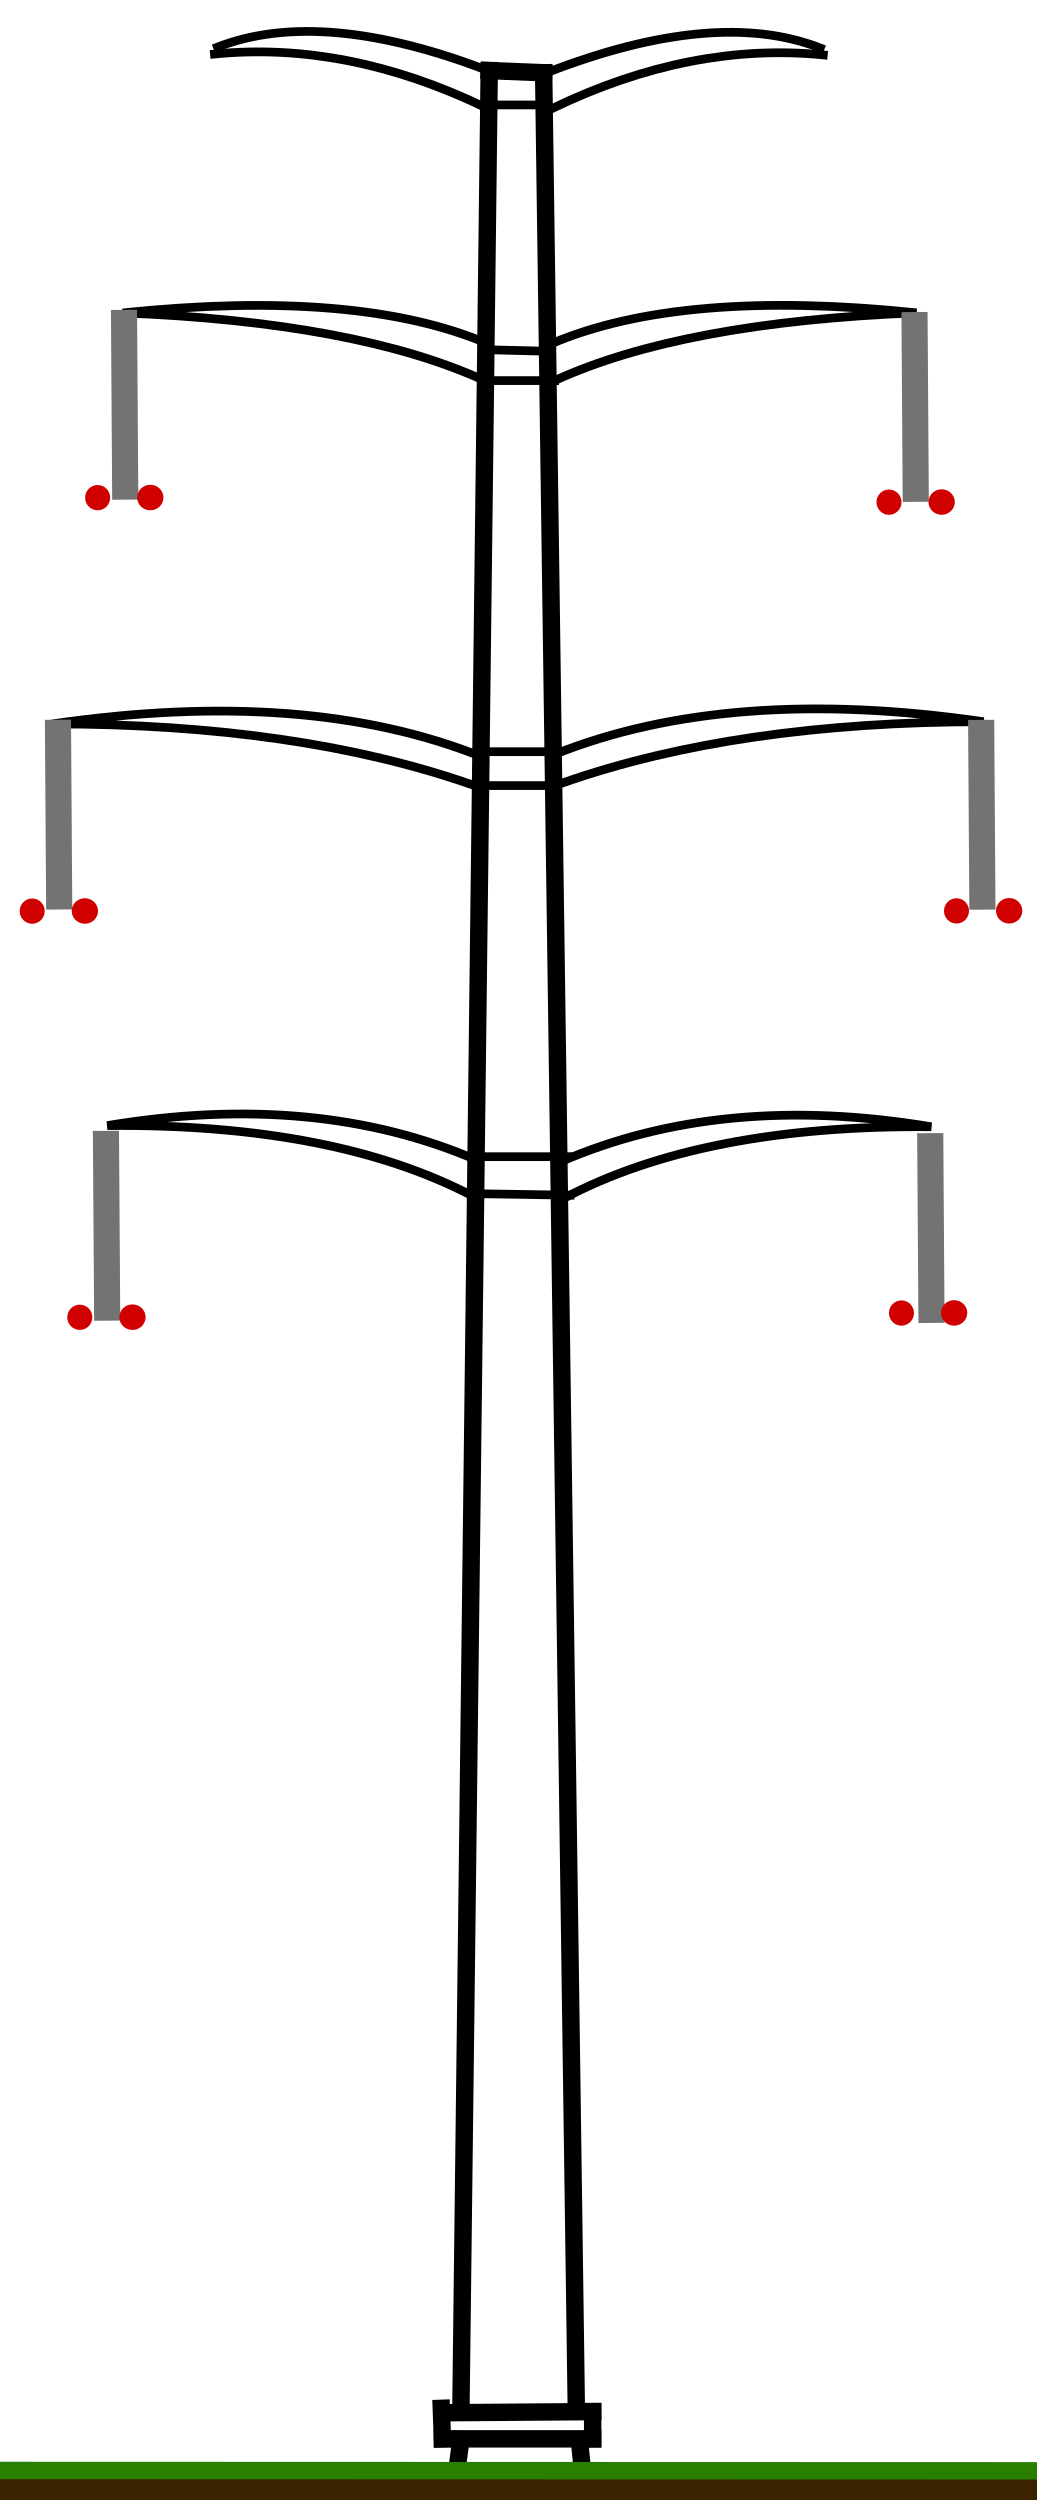
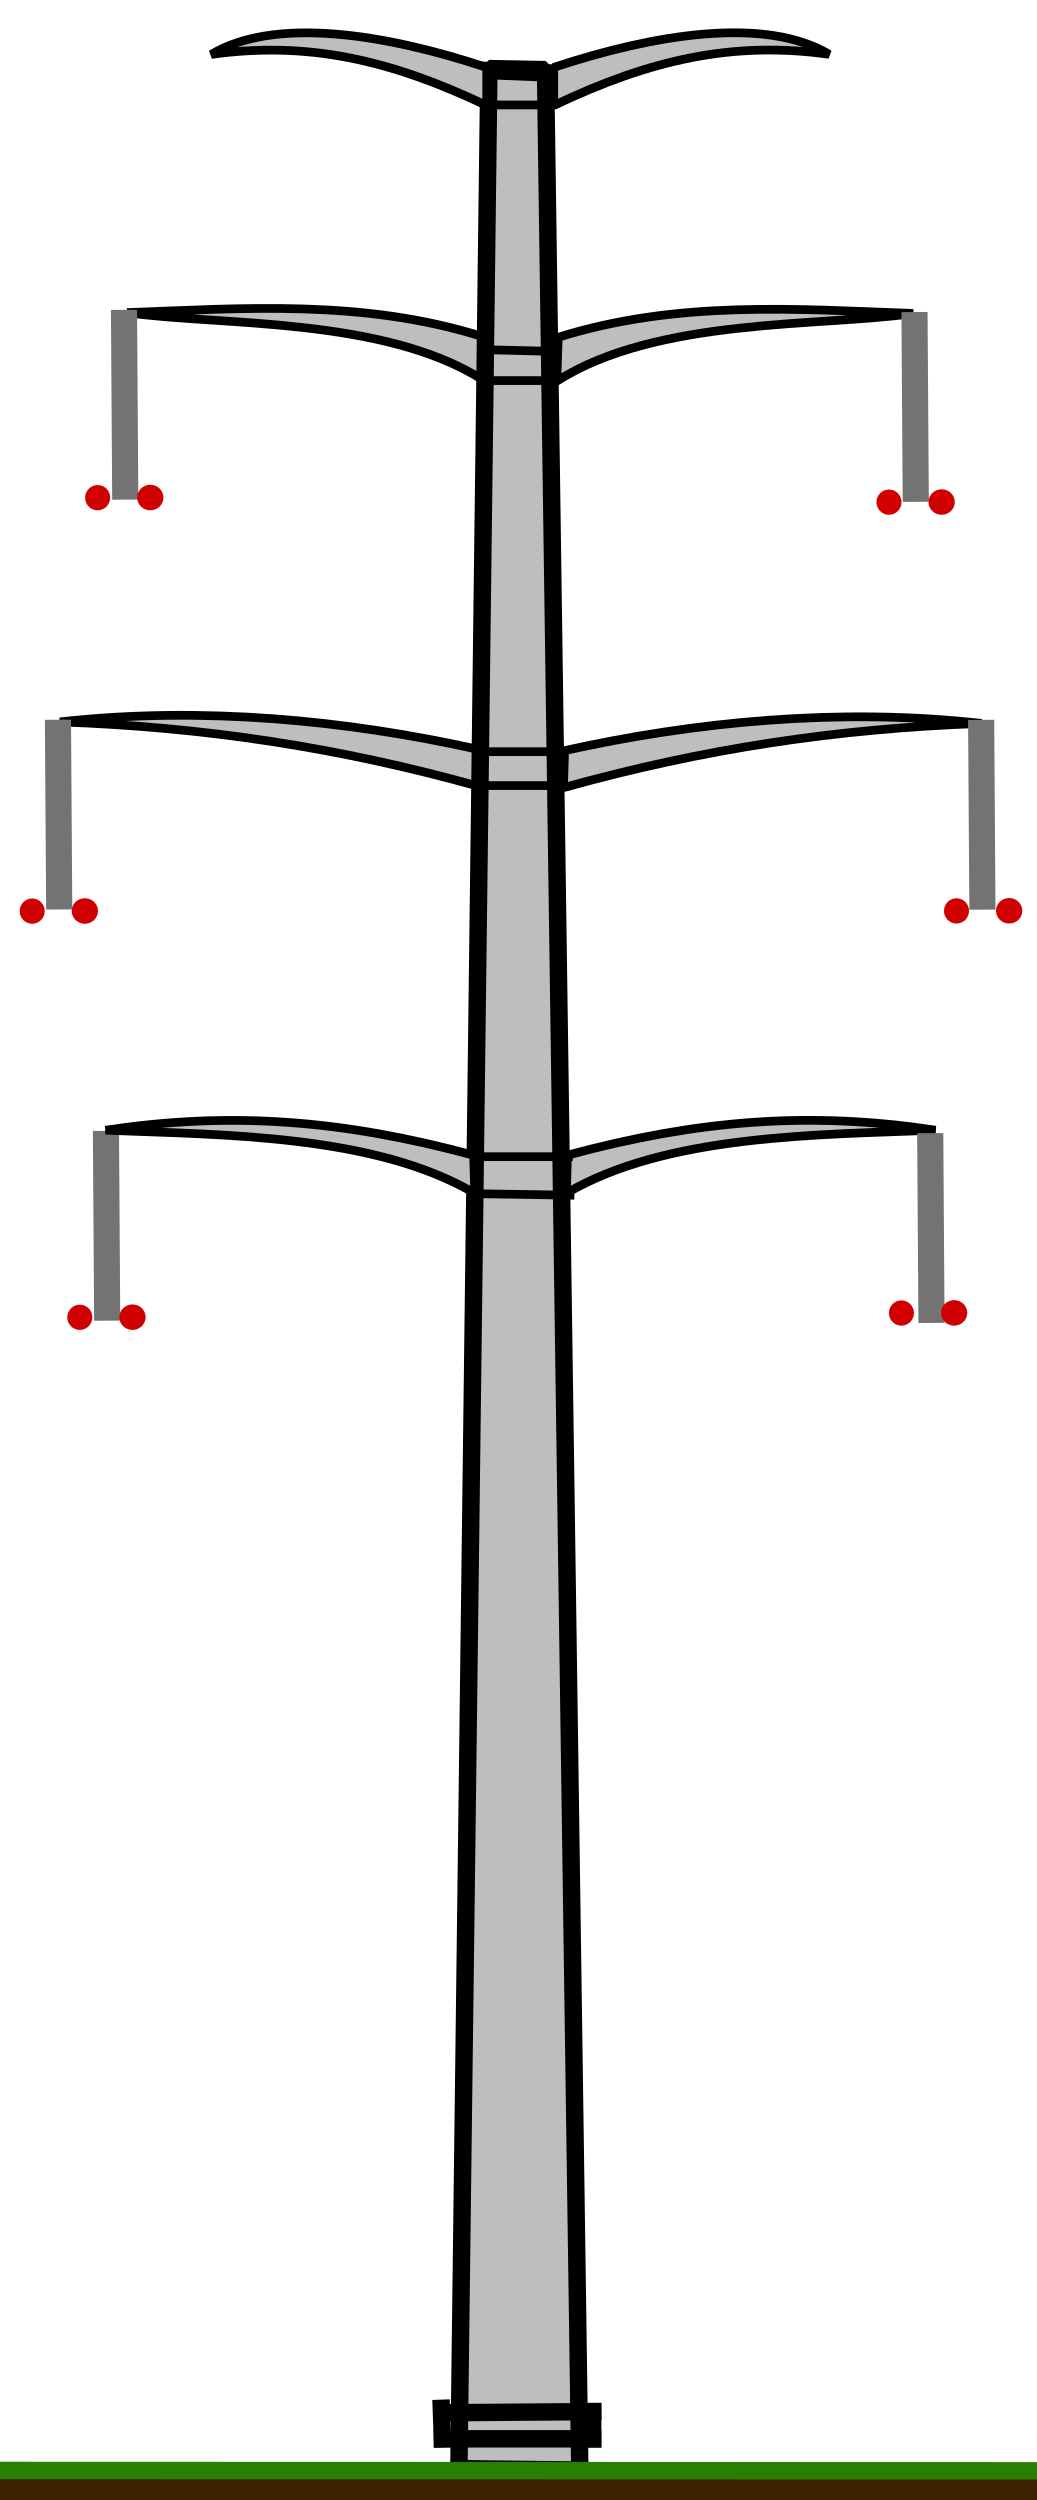
<svg xmlns="http://www.w3.org/2000/svg" width="85.68pt" height="206.64pt" viewBox="0 0 85.68 206.64">
  <defs />
-   <path id="shape0" transform="translate(44.93658, 6.014433)" fill="none" stroke="#000000" stroke-width="1.44" stroke-linecap="square" stroke-linejoin="miter" stroke-miterlimit="2" d="M2.7 193.14L0 0" />
-   <path id="shape1" transform="translate(40.43657, 5.834433)" fill="none" stroke="#000000" stroke-width="1.44" stroke-linecap="square" stroke-linejoin="miter" stroke-miterlimit="2" d="M4.5 0.18L0 0" />
-   <path id="shape2" transform="translate(38.09657, 5.834433)" fill="none" stroke="#000000" stroke-width="1.44" stroke-linecap="square" stroke-linejoin="miter" stroke-miterlimit="2" d="M2.34 0L0 193.32" />
-   <path id="shape3" transform="translate(37.01657, 199.3344)" fill="none" stroke="#000000" stroke-width="1.44" stroke-linecap="square" stroke-linejoin="miter" stroke-miterlimit="2" d="M0 0.09L11.97 0" />
-   <path id="shape4" transform="translate(48.98657, 199.3344)" fill="none" stroke="#000000" stroke-width="1.44" stroke-linecap="square" stroke-linejoin="miter" stroke-miterlimit="2" d="M0 0L0 2.25" />
-   <path id="shape5" transform="translate(36.56657, 201.5844)" fill="none" stroke="#000000" stroke-width="1.44" stroke-linecap="square" stroke-linejoin="miter" stroke-miterlimit="2" d="M12.42 0L0 0" />
-   <path id="shape6" transform="translate(36.47657, 199.0644)" fill="none" stroke="#000000" stroke-width="1.44" stroke-linecap="square" stroke-linejoin="miter" stroke-miterlimit="2" d="M0.09 2.52L0 0" />
-   <path id="shape7" transform="translate(37.91657, 201.6744)" fill="none" stroke="#000000" stroke-width="1.44" stroke-linecap="square" stroke-linejoin="miter" stroke-miterlimit="2" d="M0.18 0L0 1.35" />
-   <path id="shape8" transform="translate(47.90657, 201.8544)" fill="none" stroke="#000000" stroke-width="1.44" stroke-linecap="square" stroke-linejoin="miter" stroke-miterlimit="2" d="M0 0L0.18 1.8" />
-   <path id="shape9" transform="translate(45.5878, 25.2382)" fill="none" stroke="#000000" stroke-width="0.72" stroke-linecap="square" stroke-linejoin="bevel" d="M0.255 6.22C7.297 2.996 17.267 1.129 30.165 0.62L30.165 0.62C17.191 -0.727 7.136 0.121 0 3.165" />
-   <path id="shape0" transform="matrix(-1 0 0 1 40.30944 25.2438)" fill="none" stroke="#000000" stroke-width="0.72" stroke-linecap="square" stroke-linejoin="bevel" d="M0.255 6.22C7.297 2.996 17.267 1.129 30.165 0.62L30.165 0.62C17.191 -0.727 7.136 0.121 0 3.165" />
-   <path id="shape10" transform="translate(45.83657, 58.5928)" fill="none" stroke="#000000" stroke-width="0.72" stroke-linecap="square" stroke-linejoin="bevel" d="M0.72 6.102C10.32 2.742 21.9 1.062 35.46 1.062C21.42 -0.978 9.6 -0.078 0 3.762" />
-   <path id="shape01" transform="matrix(-1 0 0 1 39.77457 58.77497)" fill="none" stroke="#000000" stroke-width="0.72" stroke-linecap="square" stroke-linejoin="bevel" d="M0.72 6.102C10.32 2.742 21.9 1.062 35.46 1.062C21.42 -0.978 9.6 -0.078 0 3.762" />
-   <path id="shape11" transform="translate(46.37657, 92.17443)" fill="none" stroke="#000000" stroke-width="0.72" stroke-linecap="square" stroke-linejoin="bevel" d="M0.18 6.9C7.86 2.82 18 0.84 30.6 0.96L30.6 0.96C19.08 -0.96 8.88 -2.22045e-16 0 3.84" />
-   <path id="shape02" transform="matrix(-1 0 0 1 39.46857 92.07644)" fill="none" stroke="#000000" stroke-width="0.72" stroke-linecap="square" stroke-linejoin="bevel" d="M0.18 6.9C7.86 2.82 18 0.84 30.6 0.96L30.6 0.96C19.08 -0.96 8.88 -2.22045e-16 0 3.84" />
-   <path id="shape12" transform="translate(45.20596, 2.670427)" fill="none" stroke="#000000" stroke-width="0.72" stroke-linecap="square" stroke-linejoin="bevel" d="M0 3.332C9.291 -0.274 16.822 -0.953 22.592 1.295" />
-   <path id="shape13" transform="translate(45.71508, 4.360011)" fill="none" stroke="#000000" stroke-width="0.72" stroke-linecap="square" stroke-linejoin="bevel" d="M0 4.57C7.594 0.921 15.04 -0.543 22.337 0.179" />
-   <path id="shape03" transform="matrix(-1 0 0 1 40.56925 2.59836)" fill="none" stroke="#000000" stroke-width="0.72" stroke-linecap="square" stroke-linejoin="bevel" d="M0 3.332C9.291 -0.274 16.822 -0.953 22.592 1.295" />
-   <path id="shape1" transform="matrix(-1 0 0 1 40.06013 4.287944)" fill="none" stroke="#000000" stroke-width="0.72" stroke-linecap="square" stroke-linejoin="bevel" d="M0 4.57C7.594 0.921 15.04 -0.543 22.337 0.179" />
-   <path id="shape14" transform="translate(39.09655, 95.60685)" fill="none" stroke="#000000" stroke-width="0.72" stroke-linecap="square" stroke-linejoin="miter" stroke-miterlimit="2" d="M0 0L7.891 0" />
-   <path id="shape15" transform="translate(38.96927, 98.66155)" fill="none" stroke="#000000" stroke-width="0.72" stroke-linecap="square" stroke-linejoin="miter" stroke-miterlimit="2" d="M0 0L8.146 0.127" />
-   <path id="shape16" transform="translate(40.43657, 62.13242)" fill="none" stroke="#000000" stroke-width="0.72" stroke-linecap="square" stroke-linejoin="miter" stroke-miterlimit="2" d="M0 0L5.533 0" />
-   <path id="shape17" transform="translate(40.43657, 64.93256)" fill="none" stroke="#000000" stroke-width="0.72" stroke-linecap="square" stroke-linejoin="miter" stroke-miterlimit="2" d="M0 0L5.279 0" />
-   <path id="shape18" transform="translate(40.43657, 28.91254)" fill="none" stroke="#000000" stroke-width="0.72" stroke-linecap="square" stroke-linejoin="miter" stroke-miterlimit="2" d="M0 0L5.024 0.127" />
-   <path id="shape19" transform="translate(40.43657, 31.45813)" fill="none" stroke="#000000" stroke-width="0.72" stroke-linecap="square" stroke-linejoin="miter" stroke-miterlimit="2" d="M0 0L5.406 0" />
-   <path id="shape20" transform="translate(40.43657, 8.675147)" fill="none" stroke="#000000" stroke-width="0.72" stroke-linecap="square" stroke-linejoin="miter" stroke-miterlimit="2" d="M0 0L4.769 0" />
-   <path id="shape12" transform="matrix(1 0 0 1 4.79657 60.56872)" fill="none" stroke="#737373" stroke-width="2.16" stroke-linecap="square" stroke-linejoin="miter" stroke-miterlimit="2" d="M0.09 13.528L0 0" />
-   <path id="shape121" transform="matrix(0.9999999 0 0 0.9999999 81.10526 60.58088)" fill="none" stroke="#737373" stroke-width="2.16" stroke-linecap="square" stroke-linejoin="miter" stroke-miterlimit="2" d="M0.09 13.528L0 0" />
+   <path id="shape0" transform="matrix(-1 0 0 1 77.32301 92.60393)" fill="#bebebe" fill-rule="evenodd" stroke="#000000" stroke-width="0.72" stroke-linecap="square" stroke-linejoin="bevel" d="M30.51 6.031C22.23 1.141 9.63 1.201 0 0.811C10.32 -0.749 19.56 -0.059 30.42 2.881Z" />
+   <path id="shape01" transform="matrix(-1 0 0 1 81.13449 59.24903)" fill="#bebebe" fill-rule="evenodd" stroke="#000000" stroke-width="0.72" stroke-linecap="square" stroke-linejoin="bevel" d="M34.56 5.856C23.04 2.646 11.97 0.966 0 0.546C11.85 -0.774 23.79 0.426 34.47 2.796Z" />
+   <path id="shape0" transform="translate(4.95, 59.1242)" fill="#bebebe" fill-rule="evenodd" stroke="#000000" stroke-width="0.72" stroke-linecap="square" stroke-linejoin="bevel" d="M34.56 5.856C23.04 2.646 11.97 0.966 0 0.546C11.85 -0.774 23.79 0.426 34.47 2.796Z" />
+   <path id="shape02" transform="matrix(-1 0 0 1 75.48035 25.56357)" fill="#bebebe" fill-rule="evenodd" stroke="#000000" stroke-width="0.72" stroke-linecap="square" stroke-linejoin="bevel" d="M29.465 5.944C21.171 0.641 7.531 1.447 0 0.344C9.525 0.005 19.495 -0.78 29.338 2.317Z" />
+   <path id="shape1" transform="translate(10.50054, 25.49351)" fill="#bebebe" fill-rule="evenodd" stroke="#000000" stroke-width="0.72" stroke-linecap="square" stroke-linejoin="bevel" d="M29.465 5.944C21.171 0.641 7.531 1.447 0 0.344C9.525 0.005 19.495 -0.78 29.338 2.317Z" />
+   <path id="shape03" transform="matrix(1 0 0 1 37.92921 5.67)" fill="#bebebe" fill-rule="evenodd" stroke="#000000" stroke-width="1.44" stroke-linecap="square" stroke-linejoin="bevel" d="M0 198.38L2.481 0L7.161 0.09L9.996 198.495Z" />
+   <path id="shape1" transform="matrix(1 0 0 1 40.43657 5.834434)" fill="none" stroke="#000000" stroke-width="1.44" stroke-linecap="square" stroke-linejoin="miter" stroke-miterlimit="2" d="M4.5 0.18L0 0" />
+   <path id="shape3" transform="matrix(1 0 0 1 37.01657 199.3344)" fill="none" stroke="#000000" stroke-width="1.44" stroke-linecap="square" stroke-linejoin="miter" stroke-miterlimit="2" d="M0 0.09L11.97 0" />
+   <path id="shape4" transform="matrix(1 0 0 1 48.98657 199.3344)" fill="none" stroke="#000000" stroke-width="1.44" stroke-linecap="square" stroke-linejoin="miter" stroke-miterlimit="2" d="M0 0L0 2.25" />
+   <path id="shape5" transform="matrix(1 0 0 1 36.56657 201.5844)" fill="none" stroke="#000000" stroke-width="1.44" stroke-linecap="square" stroke-linejoin="miter" stroke-miterlimit="2" d="M12.42 0L0 0" />
+   <path id="shape6" transform="matrix(1 0 0 1 36.47657 199.0644)" fill="none" stroke="#000000" stroke-width="1.44" stroke-linecap="square" stroke-linejoin="miter" stroke-miterlimit="2" d="M0.09 2.52L0 0" />
+   <path id="shape14" transform="matrix(1 0 0 1 39.09655 95.60685)" fill="none" stroke="#000000" stroke-width="0.72" stroke-linecap="square" stroke-linejoin="miter" stroke-miterlimit="2" d="M0 0L7.891 0" />
+   <path id="shape15" transform="matrix(1 0 0 1 38.96927 98.66155)" fill="none" stroke="#000000" stroke-width="0.72" stroke-linecap="square" stroke-linejoin="miter" stroke-miterlimit="2" d="M0 0L8.146 0.127" />
+   <path id="shape16" transform="matrix(1 0 0 1 40.43657 62.13242)" fill="none" stroke="#000000" stroke-width="0.72" stroke-linecap="square" stroke-linejoin="miter" stroke-miterlimit="2" d="M0 0L5.533 0" />
+   <path id="shape17" transform="matrix(1 0 0 1 40.43657 64.93256)" fill="none" stroke="#000000" stroke-width="0.72" stroke-linecap="square" stroke-linejoin="miter" stroke-miterlimit="2" d="M0 0L5.279 0" />
+   <path id="shape18" transform="matrix(1 0 0 1 40.43657 28.91254)" fill="none" stroke="#000000" stroke-width="0.72" stroke-linecap="square" stroke-linejoin="miter" stroke-miterlimit="2" d="M0 0L5.024 0.127" />
+   <path id="shape19" transform="matrix(1 0 0 1 40.43657 31.45813)" fill="none" stroke="#000000" stroke-width="0.72" stroke-linecap="square" stroke-linejoin="miter" stroke-miterlimit="2" d="M0 0L5.406 0" />
+   <path id="shape20" transform="matrix(1 0 0 1 40.43657 8.675148)" fill="none" stroke="#000000" stroke-width="0.72" stroke-linecap="square" stroke-linejoin="miter" stroke-miterlimit="2" d="M0 0L4.769 0" />
+   <path id="shape121" transform="matrix(1 0 0 1 4.79657 60.56872)" fill="none" stroke="#737373" stroke-width="2.16" stroke-linecap="square" stroke-linejoin="miter" stroke-miterlimit="2" d="M0.09 13.528L0 0" />
+   <path id="shape1211" transform="matrix(0.9999999 0 0 0.9999999 81.10526 60.58088)" fill="none" stroke="#737373" stroke-width="2.16" stroke-linecap="square" stroke-linejoin="miter" stroke-miterlimit="2" d="M0.09 13.528L0 0" />
  <path id="shape122" transform="matrix(0.9999999 0 0 0.9999999 10.25597 26.69191)" fill="none" stroke="#737373" stroke-width="2.16" stroke-linecap="square" stroke-linejoin="miter" stroke-miterlimit="2" d="M0.09 13.528L0 0" />
  <path id="shape123" transform="matrix(0.9999999 0 0 0.9999999 75.59597 26.87191)" fill="none" stroke="#737373" stroke-width="2.16" stroke-linecap="square" stroke-linejoin="miter" stroke-miterlimit="2" d="M0.09 13.528L0 0" />
  <path id="shape124" transform="matrix(0.9999999 0 0 0.9999999 8.763246 94.55378)" fill="none" stroke="#737373" stroke-width="2.16" stroke-linecap="square" stroke-linejoin="miter" stroke-miterlimit="2" d="M0.09 13.528L0 0" />
  <path id="shape125" transform="matrix(0.9999999 0 0 0.9999999 76.89601 94.74048)" fill="none" stroke="#737373" stroke-width="2.16" stroke-linecap="square" stroke-linejoin="miter" stroke-miterlimit="2" d="M0.09 13.528L0 0" />
  <circle id="shape017" transform="matrix(1.437512 0 0 1.451489 1.62644 74.2646)" r="0.72" cx="0.72" cy="0.72" fill="#d00000" fill-rule="evenodd" stroke-opacity="0" stroke="#000000" stroke-width="0" stroke-linecap="square" stroke-linejoin="bevel" />
-   <circle id="shape012" transform="matrix(1.510197 0 0 1.465704 5.927087 74.24413)" r="0.72" cx="0.72" cy="0.72" fill="#d00000" fill-rule="evenodd" stroke-opacity="0" stroke="#000000" stroke-width="0" stroke-linecap="square" stroke-linejoin="bevel" />
+   <circle id="shape012" transform="matrix(1.510197 0 0 1.465704 5.927086 74.24413)" r="0.72" cx="0.72" cy="0.72" fill="#d00000" fill-rule="evenodd" stroke-opacity="0" stroke="#000000" stroke-width="0" stroke-linecap="square" stroke-linejoin="bevel" />
  <circle id="shape0171" transform="matrix(1.437512 0 0 1.451489 78.02496 74.24761)" r="0.72" cx="0.72" cy="0.72" fill="#d00000" fill-rule="evenodd" stroke-opacity="0" stroke="#000000" stroke-width="0" stroke-linecap="square" stroke-linejoin="bevel" />
  <circle id="shape0121" transform="matrix(1.510197 0 0 1.465704 82.32561 74.22714)" r="0.72" cx="0.72" cy="0.72" fill="#d00000" fill-rule="evenodd" stroke-opacity="0" stroke="#000000" stroke-width="0" stroke-linecap="square" stroke-linejoin="bevel" />
  <circle id="shape0172" transform="matrix(1.437512 0 0 1.451489 7.035808 40.09013)" r="0.72" cx="0.72" cy="0.72" fill="#d00000" fill-rule="evenodd" stroke-opacity="0" stroke="#000000" stroke-width="0" stroke-linecap="square" stroke-linejoin="bevel" />
  <circle id="shape0122" transform="matrix(1.510197 0 0 1.465704 11.33645 40.06966)" r="0.72" cx="0.72" cy="0.72" fill="#d00000" fill-rule="evenodd" stroke-opacity="0" stroke="#000000" stroke-width="0" stroke-linecap="square" stroke-linejoin="bevel" />
  <circle id="shape0173" transform="matrix(1.437512 0 0 1.451489 72.44496 40.4622)" r="0.72" cx="0.72" cy="0.72" fill="#d00000" fill-rule="evenodd" stroke-opacity="0" stroke="#000000" stroke-width="0" stroke-linecap="square" stroke-linejoin="bevel" />
  <circle id="shape0123" transform="matrix(1.510197 0 0 1.465704 76.7456 40.44173)" r="0.72" cx="0.72" cy="0.72" fill="#d00000" fill-rule="evenodd" stroke-opacity="0" stroke="#000000" stroke-width="0" stroke-linecap="square" stroke-linejoin="bevel" />
  <circle id="shape0174" transform="matrix(1.437512 0 0 1.451489 5.561177 107.8381)" r="0.72" cx="0.72" cy="0.72" fill="#d00000" fill-rule="evenodd" stroke-opacity="0" stroke="#000000" stroke-width="0" stroke-linecap="square" stroke-linejoin="bevel" />
  <circle id="shape0124" transform="matrix(1.510197 0 0 1.465704 9.861823 107.8176)" r="0.72" cx="0.72" cy="0.72" fill="#d00000" fill-rule="evenodd" stroke-opacity="0" stroke="#000000" stroke-width="0" stroke-linecap="square" stroke-linejoin="bevel" />
  <circle id="shape0175" transform="matrix(1.437512 0 0 1.451489 73.47556 107.4845)" r="0.72" cx="0.72" cy="0.72" fill="#d00000" fill-rule="evenodd" stroke-opacity="0" stroke="#000000" stroke-width="0" stroke-linecap="square" stroke-linejoin="bevel" />
  <circle id="shape0125" transform="matrix(1.510197 0 0 1.465704 77.77621 107.464)" r="0.72" cx="0.72" cy="0.72" fill="#d00000" fill-rule="evenodd" stroke-opacity="0" stroke="#000000" stroke-width="0" stroke-linecap="square" stroke-linejoin="bevel" />
  <path id="shape126" transform="matrix(1.25523 0 0 0.9999999 -67.56343 205.7055)" fill="none" stroke="#3b2300" stroke-width="2.16" stroke-linecap="square" stroke-linejoin="miter" stroke-miterlimit="2" d="M0 0L171.318 0.136" />
  <path id="shape127" transform="matrix(1.25523 0 0 0.9999999 -67.56343 204.1755)" fill="none" stroke="#297f00" stroke-width="1.44" stroke-linecap="square" stroke-linejoin="miter" stroke-miterlimit="2" d="M0 0L172.08 0.075" />
+   <path id="shape04" transform="matrix(1 0 0 1 8.73 92.60881)" fill="#bebebe" fill-rule="evenodd" stroke="#000000" stroke-width="0.72" stroke-linecap="square" stroke-linejoin="bevel" d="M30.51 6.031C22.23 1.141 9.63 1.201 0 0.811C10.32 -0.749 19.56 -0.059 30.42 2.881Z" />
+   <path id="shape05" transform="matrix(1 0 0 1 17.46 2.715835)" fill="#bebebe" fill-rule="evenodd" stroke="#000000" stroke-width="0.72" stroke-linecap="square" stroke-linejoin="bevel" d="M22.77 6.014C14.73 2.174 7.86 0.674 0 1.784C5.25 -1.366 14.37 0.074 22.77 2.864Z" />
+   <path id="shape06" transform="matrix(-1 0 0 1 68.539 2.709256)" fill="#bebebe" fill-rule="evenodd" stroke="#000000" stroke-width="0.72" stroke-linecap="square" stroke-linejoin="bevel" d="M22.77 6.014C14.73 2.174 7.86 0.674 0 1.784C5.25 -1.366 14.37 0.074 22.77 2.864Z" />
</svg>
